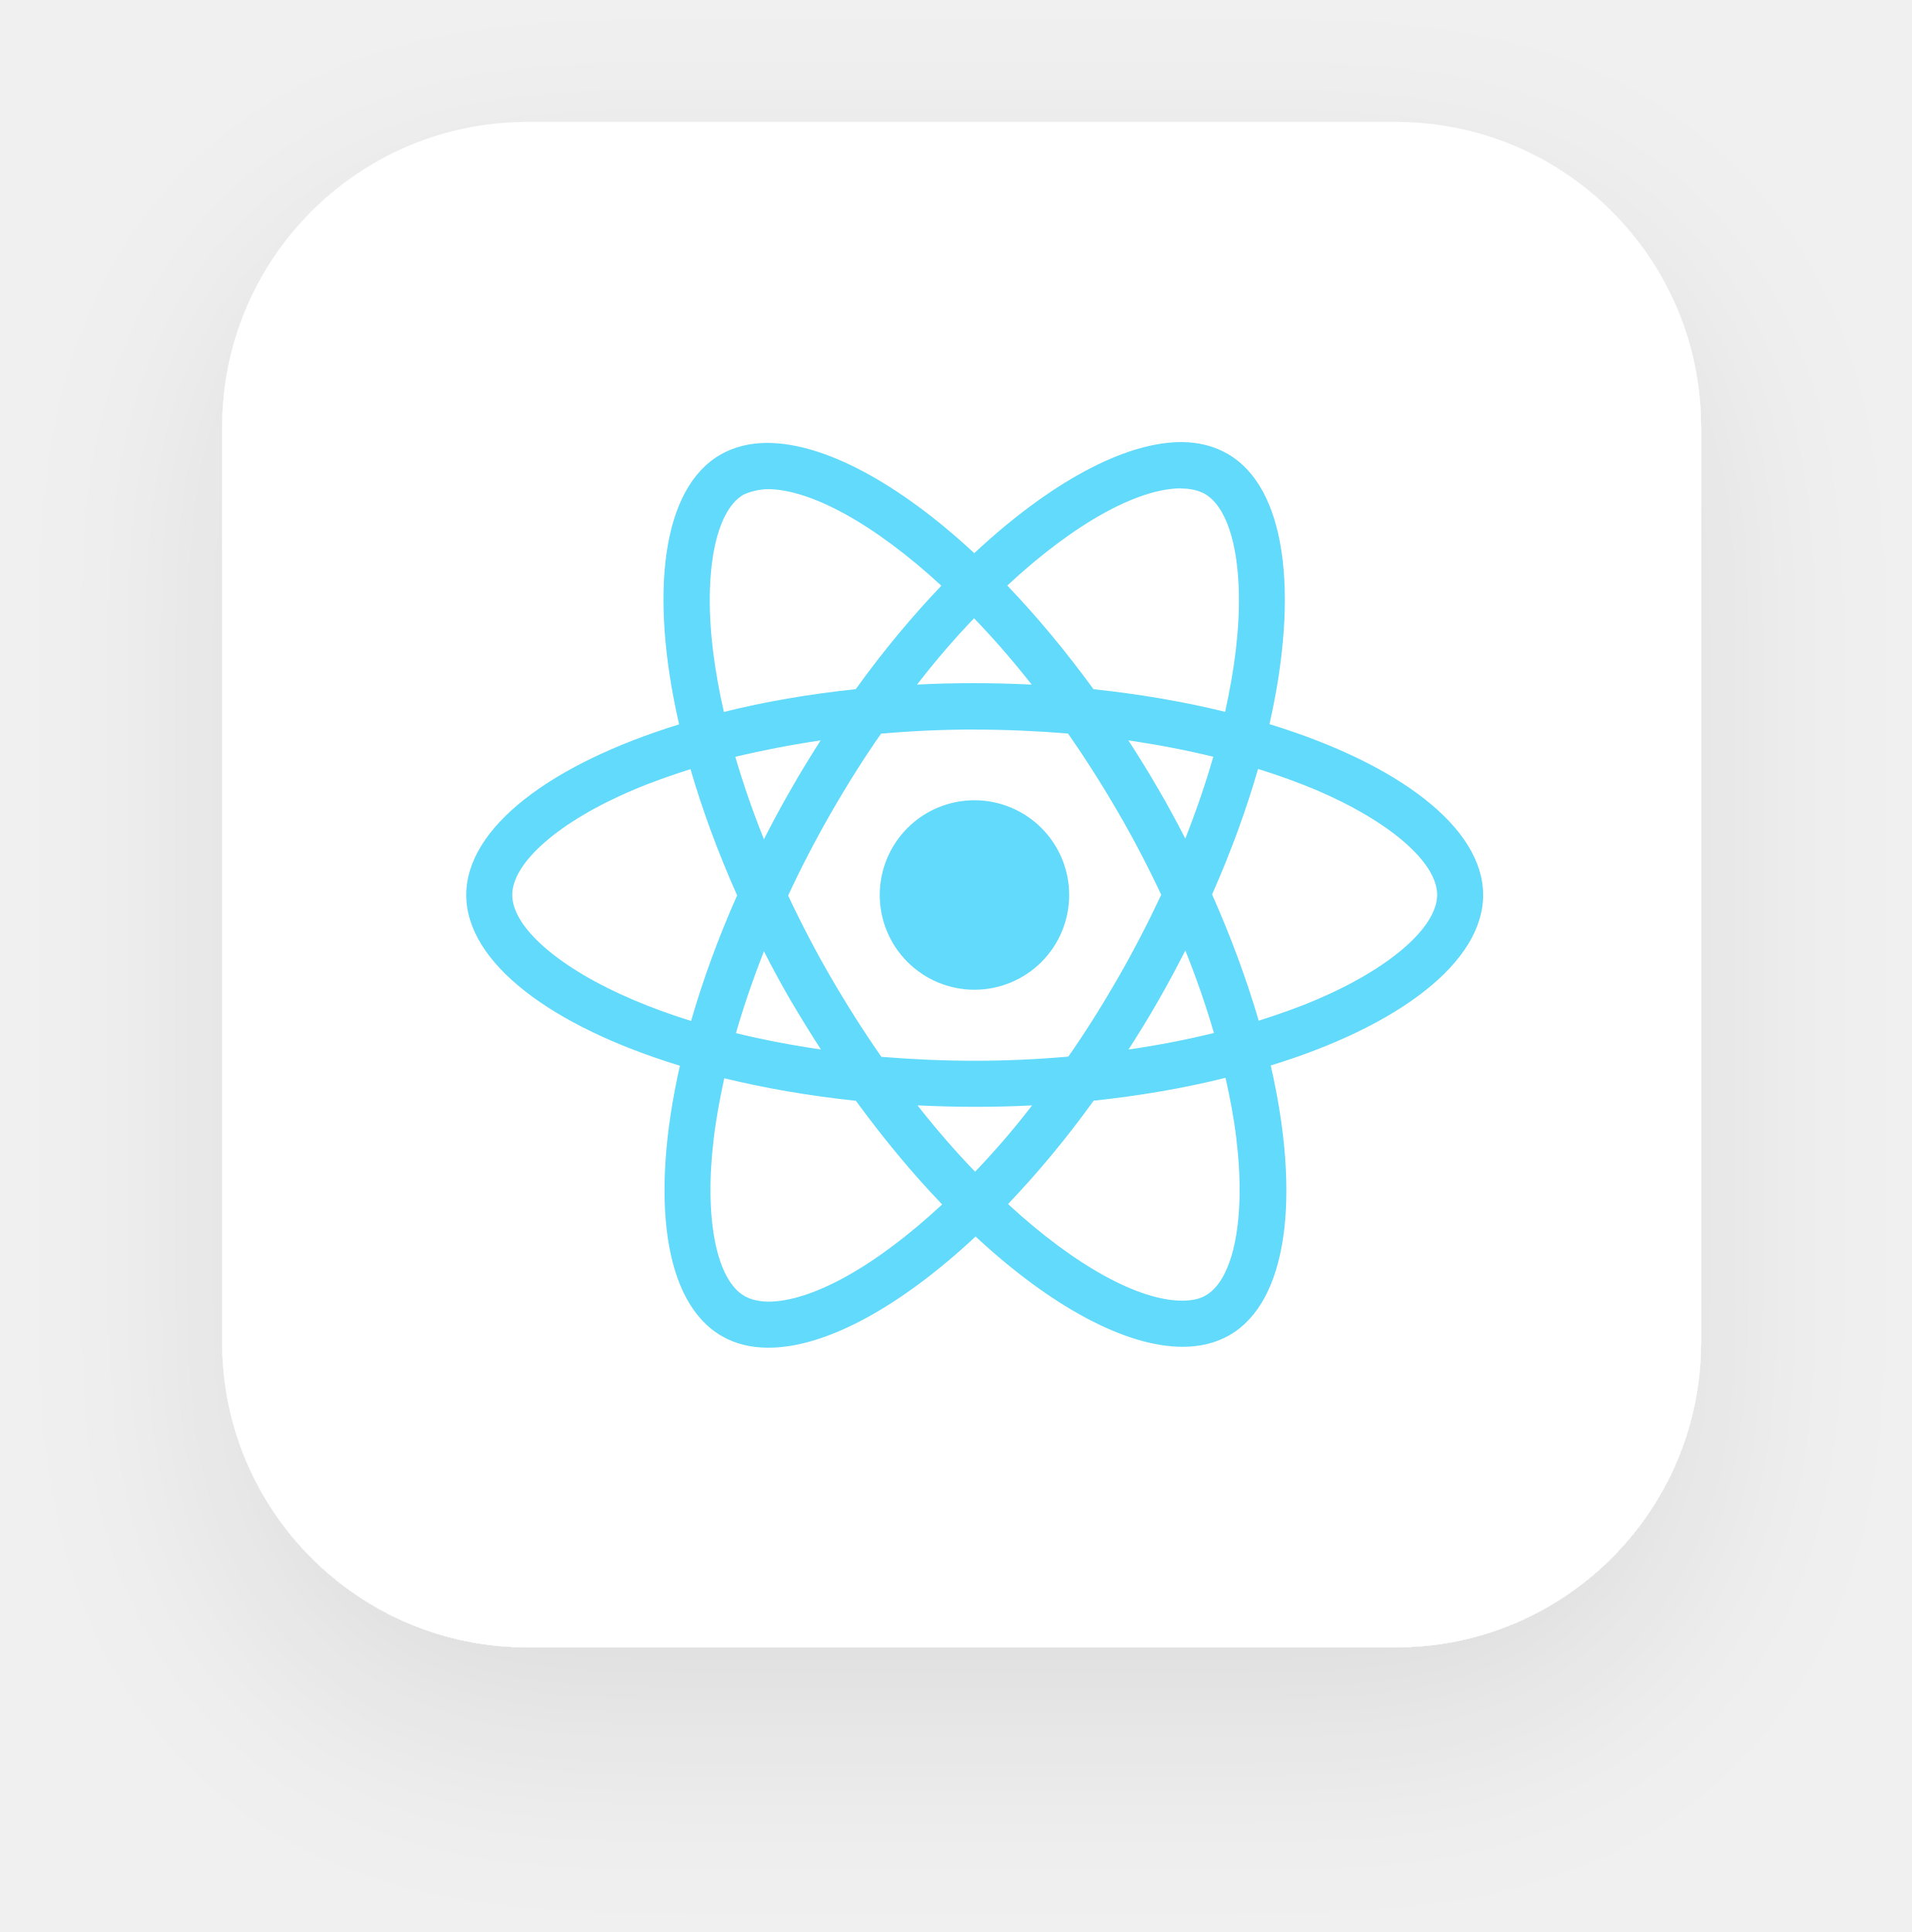
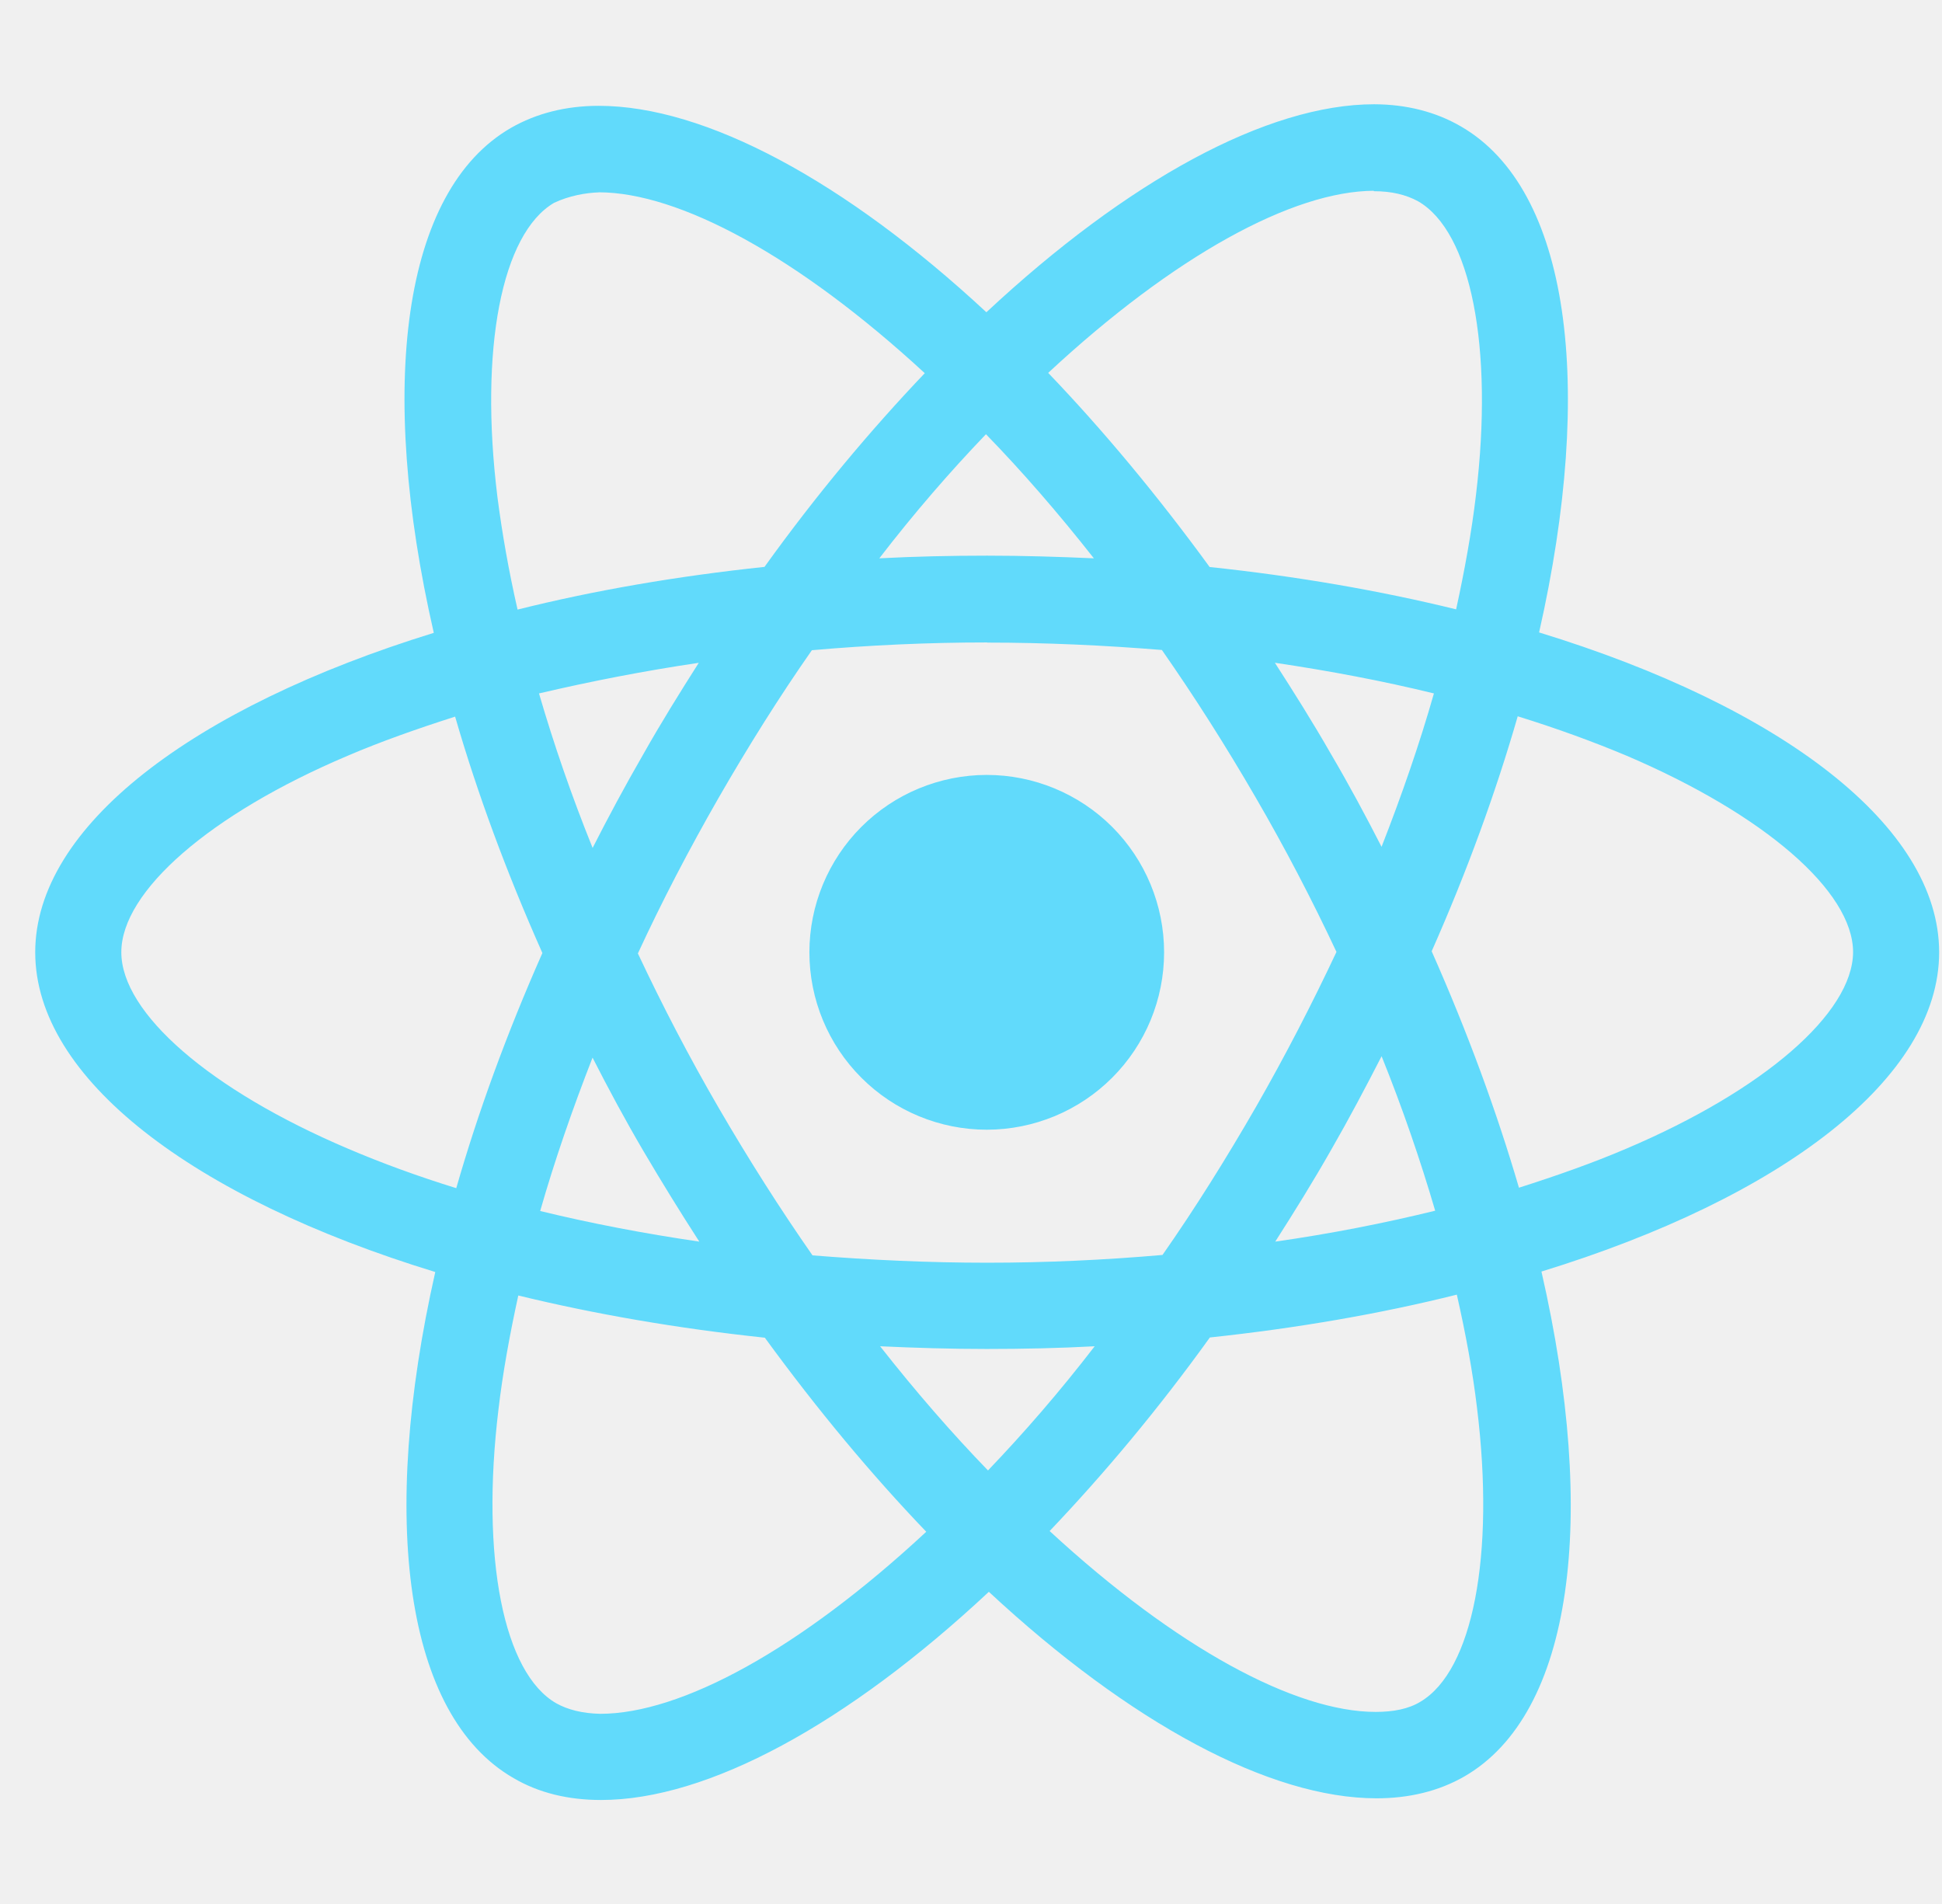
- <svg xmlns="http://www.w3.org/2000/svg" width="94" height="95" viewBox="0 0 94 95" fill="none">
-   <g filter="url(#filter0_d_22_169)">
-     <rect x="10.925" y="6" width="72.715" height="75" rx="15" fill="white" />
-     <g clip-path="url(#clip0_22_169)">
-       <path d="M52.571 44.008C52.571 45.243 52.081 46.428 51.208 47.302C50.334 48.175 49.15 48.666 47.915 48.667C46.679 48.667 45.495 48.176 44.621 47.302C43.747 46.429 43.257 45.244 43.257 44.008C43.257 42.773 43.747 41.589 44.62 40.715C45.493 39.842 46.678 39.351 47.913 39.35C49.148 39.35 50.333 39.841 51.207 40.714C52.08 41.588 52.571 42.773 52.571 44.008ZM58.088 21.738C55.284 21.738 51.615 23.738 47.904 27.2C44.196 23.756 40.525 21.779 37.723 21.779C36.869 21.779 36.092 21.973 35.419 22.358C32.554 24.011 31.913 29.158 33.392 35.619C27.05 37.577 22.925 40.708 22.925 44.008C22.925 47.321 27.071 50.461 33.431 52.404C31.965 58.89 32.619 64.046 35.49 65.696C36.157 66.085 36.927 66.269 37.786 66.269C40.588 66.269 44.259 64.269 47.969 60.802C51.677 64.248 55.348 66.225 58.15 66.225C59.005 66.225 59.782 66.038 60.455 65.652C63.317 64.002 63.961 58.854 62.481 52.392C68.8 50.45 72.925 47.312 72.925 44.008C72.925 40.696 68.779 37.556 62.419 35.608C63.886 29.129 63.231 23.969 60.361 22.317C59.698 21.933 58.927 21.74 58.086 21.738H58.088ZM58.077 24.008V24.021C58.546 24.021 58.923 24.113 59.24 24.285C60.627 25.081 61.23 28.108 60.761 32.002C60.648 32.961 60.465 33.971 60.24 35.002C58.24 34.511 56.061 34.133 53.767 33.89C52.392 32.004 50.965 30.292 49.527 28.792C52.844 25.708 55.959 24.017 58.08 24.011L58.077 24.008ZM37.723 24.05C39.831 24.05 42.961 25.733 46.286 28.8C44.856 30.3 43.431 32.002 42.077 33.888C39.771 34.131 37.59 34.508 35.592 35.008C35.359 33.987 35.186 33 35.063 32.05C34.584 28.158 35.175 25.133 36.55 24.327C36.946 24.14 37.384 24.062 37.723 24.052V24.05ZM47.894 30.404C48.842 31.379 49.79 32.471 50.727 33.663C49.811 33.621 48.873 33.592 47.925 33.592C46.967 33.592 46.019 33.612 45.092 33.663C46.009 32.471 46.956 31.379 47.894 30.402V30.404ZM47.925 35.875C49.467 35.875 51.002 35.946 52.513 36.069C53.359 37.281 54.184 38.575 54.977 39.944C55.752 41.277 56.456 42.631 57.098 43.998C56.456 45.362 55.752 46.727 54.988 48.06C54.196 49.435 53.377 50.744 52.529 51.956C51.013 52.088 49.475 52.16 47.925 52.16C46.384 52.16 44.848 52.088 43.338 51.967C42.492 50.754 41.667 49.458 40.873 48.092C40.098 46.758 39.394 45.404 38.752 44.038C39.384 42.669 40.098 41.302 40.863 39.967C41.654 38.592 42.473 37.288 43.321 36.075C44.838 35.942 46.375 35.871 47.925 35.871V35.875ZM40.352 36.404C39.852 37.19 39.352 37.994 38.886 38.821C38.417 39.633 37.98 40.45 37.563 41.267C37.011 39.9 36.542 38.538 36.154 37.211C37.488 36.898 38.894 36.621 40.352 36.406V36.404ZM55.477 36.404C56.925 36.619 58.321 36.883 59.657 37.211C59.282 38.527 58.813 39.881 58.282 41.237C57.865 40.425 57.427 39.606 56.948 38.792C56.48 37.975 55.98 37.179 55.48 36.404H55.477ZM61.859 37.81C62.867 38.123 63.825 38.471 64.723 38.848C68.332 40.39 70.665 42.406 70.665 44.006C70.654 45.606 68.321 47.631 64.713 49.163C63.838 49.538 62.88 49.875 61.89 50.19C61.306 48.194 60.544 46.115 59.598 43.981C60.536 41.863 61.286 39.794 61.859 37.806V37.81ZM33.952 37.819C34.532 39.819 35.296 41.896 36.244 44.027C35.306 46.146 34.552 48.215 33.981 50.202C32.973 49.89 32.015 49.54 31.127 49.16C27.519 47.625 25.186 45.606 25.186 44.006C25.186 42.406 27.519 40.377 31.127 38.848C32.002 38.473 32.961 38.136 33.952 37.819ZM58.282 46.736C58.834 48.104 59.302 49.469 59.69 50.794C58.356 51.121 56.948 51.398 55.49 51.606C55.99 50.825 56.49 50.019 56.959 49.194C57.427 48.381 57.865 47.552 58.284 46.736H58.282ZM37.563 46.777C37.98 47.594 38.417 48.408 38.896 49.225C39.375 50.038 39.865 50.833 40.365 51.606C38.917 51.394 37.521 51.127 36.186 50.802C36.561 49.49 37.032 48.131 37.561 46.775L37.563 46.777ZM60.259 53C60.492 54.027 60.675 55.017 60.788 55.965C61.267 59.856 60.675 62.881 59.3 63.69C58.994 63.877 58.596 63.956 58.127 63.956C56.019 63.956 52.89 62.275 49.565 59.206C50.994 57.706 52.419 56.006 53.773 54.123C56.08 53.877 58.261 53.498 60.259 52.998V53ZM35.613 53.021C37.613 53.508 39.792 53.886 42.086 54.129C43.461 56.015 44.888 57.727 46.325 59.225C43.002 62.315 39.884 64.006 37.763 64.006C37.304 63.996 36.917 63.902 36.611 63.731C35.223 62.94 34.621 59.91 35.09 56.017C35.202 55.058 35.386 54.05 35.611 53.021H35.613ZM45.113 54.354C46.029 54.396 46.967 54.425 47.915 54.425C48.873 54.425 49.821 54.404 50.748 54.354C49.831 55.546 48.884 56.636 47.946 57.615C46.998 56.636 46.05 55.546 45.113 54.354Z" fill="#61DAFB" />
-     </g>
+ <svg xmlns="http://www.w3.org/2000/svg" width="51" height="50" viewBox="0 0 51 50" fill="none">
+   <g clip-path="url(#clip0_27_224)">
+     <path d="M30.571 25.008C30.571 26.244 30.081 27.428 29.207 28.302C28.334 29.175 27.15 29.666 25.915 29.667C24.679 29.667 23.494 29.176 22.621 28.302C21.747 27.429 21.256 26.244 21.256 25.008C21.256 23.773 21.747 22.589 22.62 21.715C23.493 20.842 24.678 20.351 25.913 20.35C27.148 20.35 28.333 20.841 29.207 21.714C30.08 22.588 30.571 23.773 30.571 25.008V25.008ZM36.088 2.738C33.284 2.738 29.615 4.738 25.904 8.2C22.196 4.756 18.525 2.779 15.723 2.779C14.869 2.779 14.092 2.973 13.419 3.358C10.555 5.01 9.913 10.158 11.392 16.619C5.05 18.577 0.925 21.708 0.925 25.008C0.925 28.321 5.071 31.46 11.431 33.404C9.965 39.89 10.619 45.046 13.49 46.696C14.156 47.086 14.927 47.269 15.786 47.269C18.588 47.269 22.259 45.269 25.969 41.802C29.677 45.248 33.348 47.225 36.15 47.225C37.005 47.225 37.782 47.038 38.455 46.652C41.317 45.002 41.961 39.854 40.481 33.392C46.8 31.45 50.925 28.312 50.925 25.008C50.925 21.696 46.779 18.556 40.419 16.608C41.886 10.129 41.231 4.969 38.361 3.317C37.698 2.933 36.927 2.74 36.086 2.738H36.088ZM36.077 5.008V5.021C36.546 5.021 36.923 5.113 37.24 5.285C38.627 6.081 39.23 9.108 38.761 13.002C38.648 13.96 38.465 14.971 38.24 16.002C36.24 15.511 34.061 15.133 31.767 14.89C30.392 13.004 28.965 11.292 27.527 9.792C30.844 6.708 33.959 5.017 36.08 5.01L36.077 5.008ZM15.723 5.05C17.831 5.05 20.961 6.733 24.286 9.8C22.857 11.3 21.431 13.002 20.077 14.887C17.771 15.131 15.59 15.508 13.592 16.008C13.359 14.988 13.186 14 13.063 13.05C12.584 9.158 13.175 6.133 14.55 5.327C14.946 5.14 15.384 5.063 15.723 5.052V5.05ZM25.894 11.404C26.842 12.379 27.79 13.471 28.727 14.662C27.811 14.621 26.873 14.592 25.925 14.592C24.967 14.592 24.019 14.613 23.092 14.662C24.009 13.471 24.956 12.379 25.894 11.402V11.404ZM25.925 16.875C27.467 16.875 29.002 16.946 30.513 17.069C31.359 18.281 32.184 19.575 32.977 20.944C33.752 22.277 34.456 23.631 35.098 24.998C34.456 26.363 33.752 27.727 32.988 29.061C32.196 30.436 31.377 31.744 30.529 32.956C29.013 33.088 27.475 33.16 25.925 33.16C24.384 33.16 22.848 33.088 21.338 32.967C20.492 31.754 19.667 30.458 18.873 29.092C18.098 27.758 17.394 26.404 16.752 25.038C17.384 23.669 18.098 22.302 18.863 20.967C19.654 19.592 20.473 18.288 21.321 17.075C22.838 16.942 24.375 16.871 25.925 16.871V16.875ZM18.352 17.404C17.852 18.19 17.352 18.994 16.886 19.821C16.417 20.633 15.979 21.45 15.563 22.267C15.011 20.9 14.542 19.538 14.155 18.21C15.488 17.898 16.894 17.621 18.352 17.406V17.404ZM33.477 17.404C34.925 17.619 36.321 17.883 37.657 18.21C37.282 19.527 36.813 20.881 36.282 22.238C35.865 21.425 35.427 20.606 34.948 19.792C34.48 18.975 33.98 18.179 33.48 17.404H33.477ZM39.859 18.811C40.867 19.123 41.825 19.471 42.723 19.848C46.331 21.39 48.665 23.406 48.665 25.006C48.654 26.606 46.321 28.631 42.713 30.163C41.838 30.538 40.88 30.875 39.89 31.19C39.306 29.194 38.544 27.115 37.598 24.981C38.536 22.863 39.286 20.794 39.859 18.806V18.811ZM11.952 18.819C12.531 20.819 13.296 22.896 14.244 25.027C13.306 27.146 12.552 29.215 11.982 31.202C10.973 30.89 10.015 30.54 9.127 30.16C5.519 28.625 3.186 26.606 3.186 25.006C3.186 23.406 5.519 21.377 9.127 19.848C10.002 19.473 10.961 19.136 11.952 18.819V18.819ZM36.282 27.735C36.834 29.104 37.302 30.469 37.69 31.794C36.356 32.121 34.948 32.398 33.49 32.606C33.99 31.825 34.49 31.019 34.959 30.194C35.427 29.381 35.865 28.552 36.284 27.735H36.282ZM15.563 27.777C15.979 28.594 16.417 29.408 16.896 30.225C17.375 31.038 17.865 31.833 18.365 32.606C16.917 32.394 15.521 32.127 14.186 31.802C14.561 30.49 15.031 29.131 15.561 27.775L15.563 27.777ZM38.259 34C38.492 35.027 38.675 36.017 38.788 36.965C39.267 40.856 38.675 43.881 37.3 44.69C36.994 44.877 36.596 44.956 36.127 44.956C34.019 44.956 30.89 43.275 27.565 40.206C28.994 38.706 30.419 37.006 31.773 35.123C34.08 34.877 36.261 34.498 38.259 33.998V34ZM13.613 34.021C15.613 34.508 17.792 34.886 20.086 35.129C21.461 37.015 22.888 38.727 24.325 40.225C21.002 43.315 17.884 45.006 15.763 45.006C15.305 44.996 14.917 44.902 14.611 44.731C13.223 43.94 12.621 40.91 13.09 37.017C13.202 36.058 13.386 35.05 13.611 34.021H13.613ZM23.113 35.354C24.029 35.396 24.967 35.425 25.915 35.425C26.873 35.425 27.821 35.404 28.748 35.354C27.831 36.546 26.884 37.636 25.946 38.615C24.998 37.636 24.05 36.546 23.113 35.354Z" fill="#61DAFB" />
  </g>
  <defs>
-     <filter id="filter0_d_22_169" x="0.925" y="0" width="92.715" height="95" filterUnits="userSpaceOnUse" color-interpolation-filters="sRGB">
-       <feFlood flood-opacity="0" result="BackgroundImageFix" />
-       <feColorMatrix in="SourceAlpha" type="matrix" values="0 0 0 0 0 0 0 0 0 0 0 0 0 0 0 0 0 0 127 0" result="hardAlpha" />
-       <feOffset dy="4" />
-       <feGaussianBlur stdDeviation="5" />
-       <feComposite in2="hardAlpha" operator="out" />
-       <feColorMatrix type="matrix" values="0 0 0 0 0 0 0 0 0 0 0 0 0 0 0 0 0 0 0.08 0" />
-       <feBlend mode="normal" in2="BackgroundImageFix" result="effect1_dropShadow_22_169" />
-       <feBlend mode="normal" in="SourceGraphic" in2="effect1_dropShadow_22_169" result="shape" />
-     </filter>
-     <clipPath id="clip0_22_169">
-       <rect width="50" height="50" fill="white" transform="translate(22.9253 19)" />
+     <clipPath id="clip0_27_224">
+       <rect width="50" height="50" fill="white" transform="translate(0.925293)" />
    </clipPath>
  </defs>
</svg>
